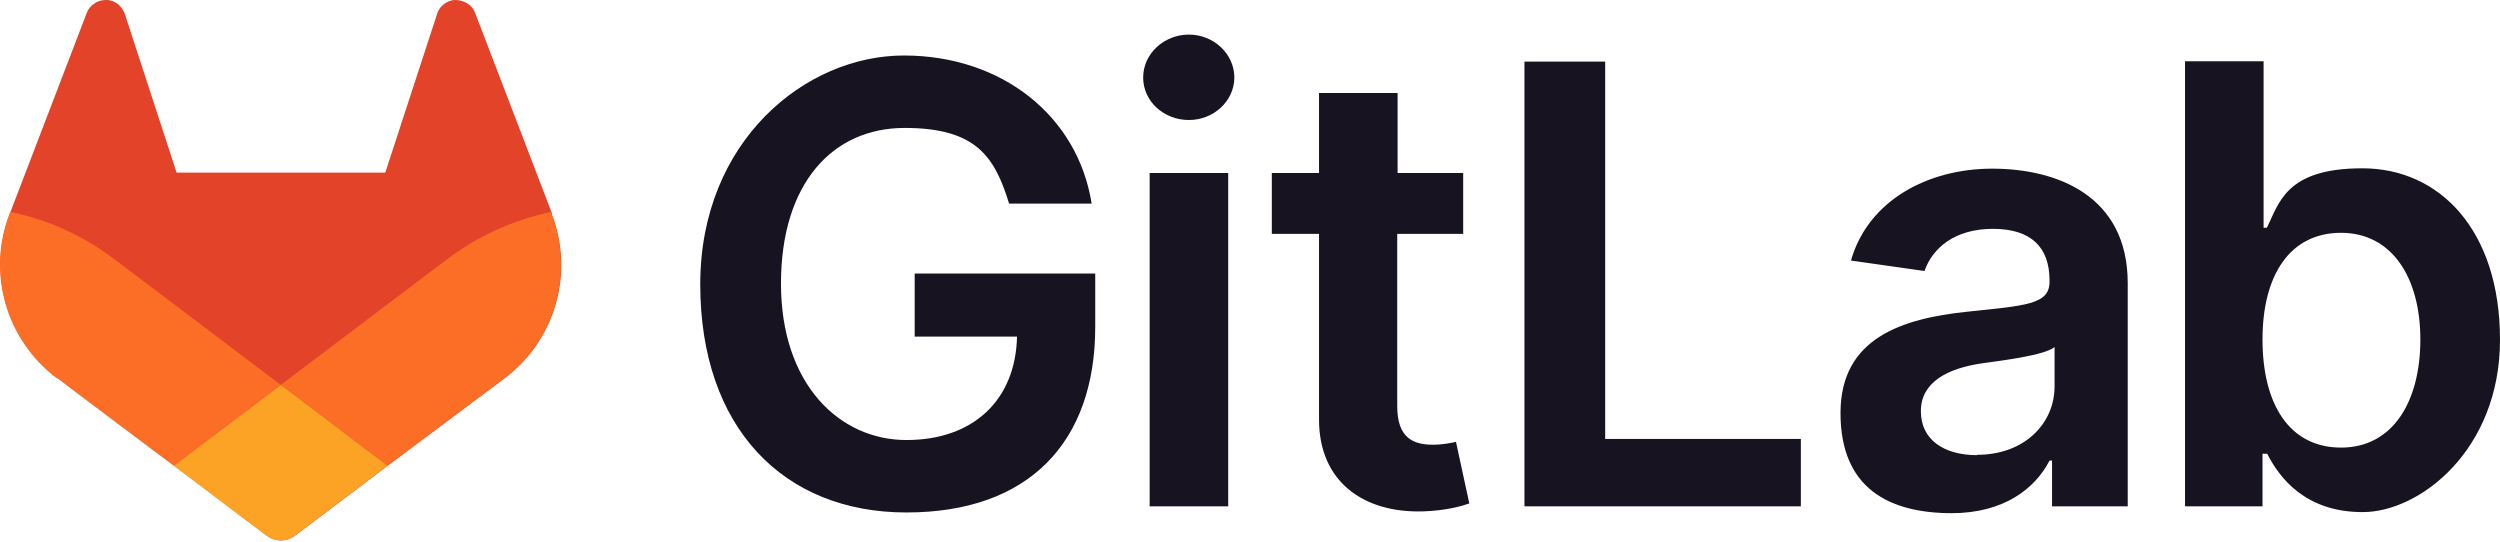
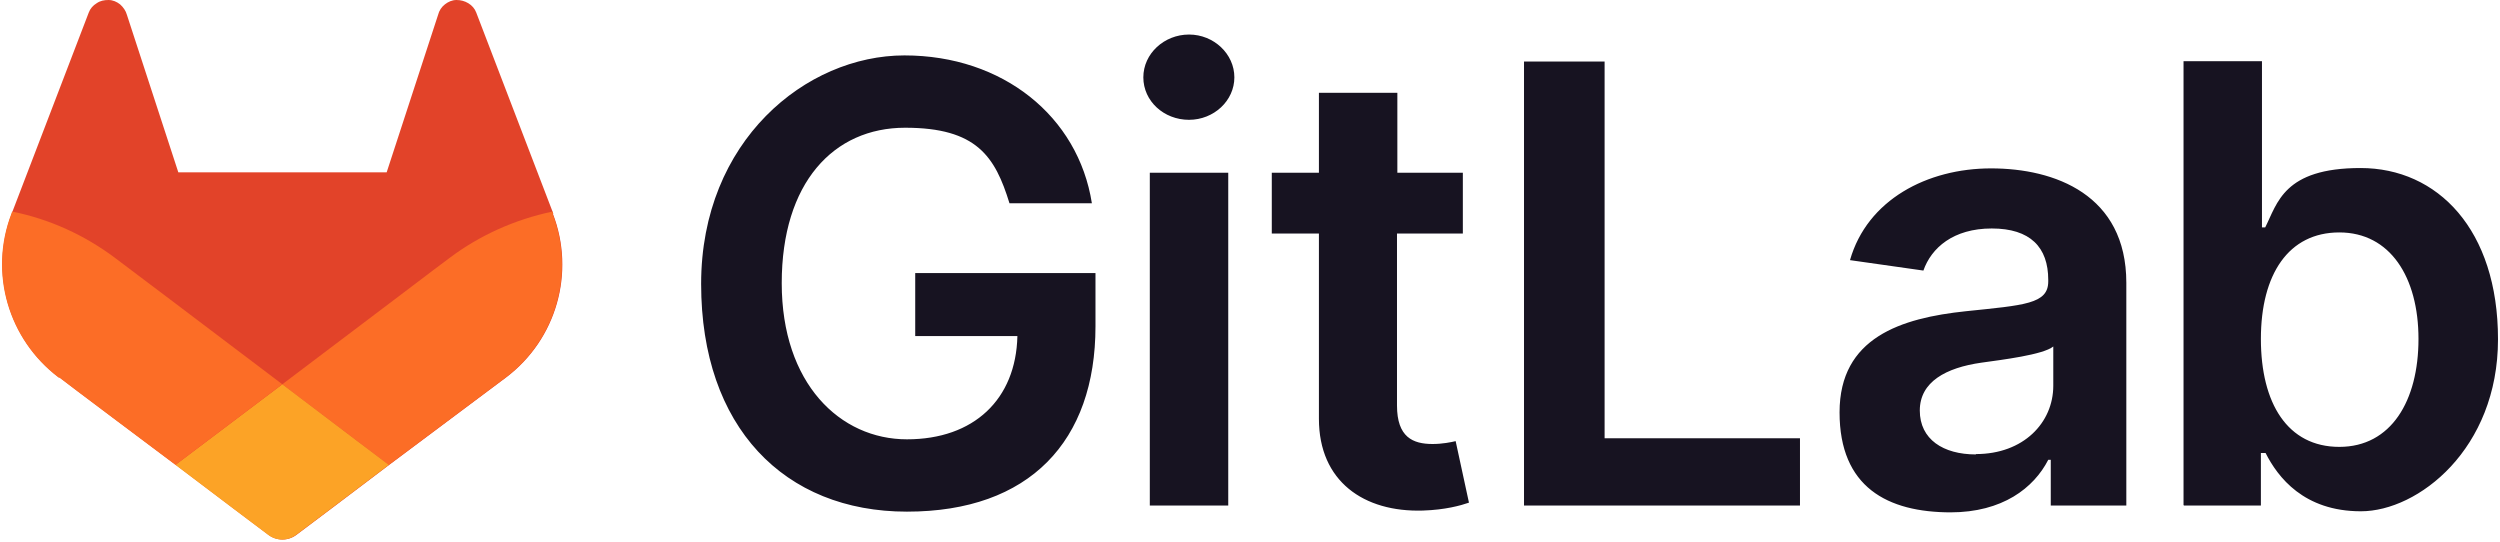
- <svg xmlns="http://www.w3.org/2000/svg" viewBox="0 0 512 111">
+ <svg xmlns="http://www.w3.org/2000/svg" width="4.62em" height="1em" viewBox="0 0 512 111">
  <path fill="#171321" d="M206.738 41.7h16.828c-2.805-17.861-18.304-30.334-38.454-30.334s-41.7 17.492-41.7 46.867s17.05 46.72 42.217 46.72c25.168 0 38.675-14.467 38.675-38.011V56.019h-36.977v12.916h20.96c-.295 12.99-8.93 21.182-22.658 21.182s-25.684-11.44-25.684-32.032s10.627-31.884 25.315-31.884s18.452 5.904 21.404 15.5zm28.71 61.997h16.09v-68.27h-16.09zm8.045-79.12c5.093 0 9.3-3.912 9.3-8.71c0-4.796-4.207-8.782-9.3-8.782c-5.092 0-9.373 3.912-9.373 8.783s4.207 8.71 9.373 8.71m56.241 10.849h-13.507V19.042h-16.09v16.385h-9.668V47.9h9.668v38.01c0 12.842 9.226 19.19 21.33 18.82c4.576-.147 7.75-1.033 9.448-1.623l-2.731-12.62c-.886.22-2.731.59-4.724.59c-4.06 0-7.307-1.403-7.307-7.898v-35.28h13.507V35.428zm12.473 68.27h56.609V89.896h-40.077V12.62h-16.532zm87.46 1.403c10.702 0 17.123-5.02 20.076-10.776h.516v9.373h15.5V58.011c0-18.082-14.688-23.47-27.752-23.47s-25.389 6.421-28.932 18.82l15.057 2.14c1.624-4.649 6.126-8.634 14.023-8.634s11.588 3.837 11.588 10.554v.295c0 4.65-4.872 4.871-16.902 6.126c-13.285 1.402-25.906 5.388-25.906 20.74s9.816 20.518 22.88 20.518zm5.24-11.883c-6.716 0-11.513-3.1-11.513-9.004c0-5.905 5.388-8.783 12.62-9.817c4.208-.59 12.695-1.623 14.762-3.321v8.045c0 7.602-6.126 14.023-15.868 14.023zm42.661 10.48h15.794V92.922h.96c2.509 4.945 7.823 11.956 19.558 11.956S512 92.11 512 69.598c0-22.51-12.4-35.13-28.194-35.13s-17.049 7.232-19.558 12.177h-.665V12.547h-16.09v91.077h.075zm15.794-34.172c0-13.285 5.683-21.847 16.09-21.847s16.237 9.152 16.237 21.847s-5.61 22.142-16.237 22.142c-10.628 0-16.09-8.93-16.09-22.142" />
  <path fill="#e24329" d="m113.077 43.84l-.147-.442L97.283 2.583c-.296-.812-.886-1.476-1.624-1.919A4.64 4.64 0 0 0 93.223 0c-.885 0-1.697.369-2.361.886a3.9 3.9 0 0 0-1.403 2.14L78.905 35.353H36.17L25.617 3.026c-.222-.812-.738-1.55-1.402-2.14C23.55.369 22.738 0 21.853 0c-.886 0-1.698.148-2.436.664c-.738.443-1.328 1.107-1.624 1.92L2.146 43.397L2 43.841c-4.65 12.104-.664 25.758 9.668 33.582h.148c0 .074 23.84 17.935 23.84 17.935l11.808 8.93l7.16 5.388a4.76 4.76 0 0 0 5.83 0l7.16-5.388l11.809-8.93l23.987-17.935a29.016 29.016 0 0 0 9.594-33.582z" />
  <path fill="#fc6d26" d="m113.077 43.84l-.147-.442c-7.75 1.624-14.91 4.871-21.035 9.447c-.074 0-18.6 14.097-34.394 25.98a8326 8326 0 0 0 21.847 16.533l23.987-17.935a29.016 29.016 0 0 0 9.595-33.582z" />
  <path fill="#fca326" d="m35.58 95.358l11.81 8.93l7.159 5.388a4.76 4.76 0 0 0 5.83 0l7.16-5.388l11.809-8.93S69.163 87.682 57.5 78.825c-11.735 8.857-21.92 16.533-21.92 16.533" />
  <path fill="#fc6d26" d="M23.107 52.845c-6.125-4.576-13.285-7.897-21.034-9.447l-.148.443c-4.65 12.104-.664 25.758 9.669 33.582h.147c0 .074 23.84 17.935 23.84 17.935s10.185-7.676 21.92-16.533c-15.72-11.883-34.246-25.906-34.394-25.98" />
</svg>
